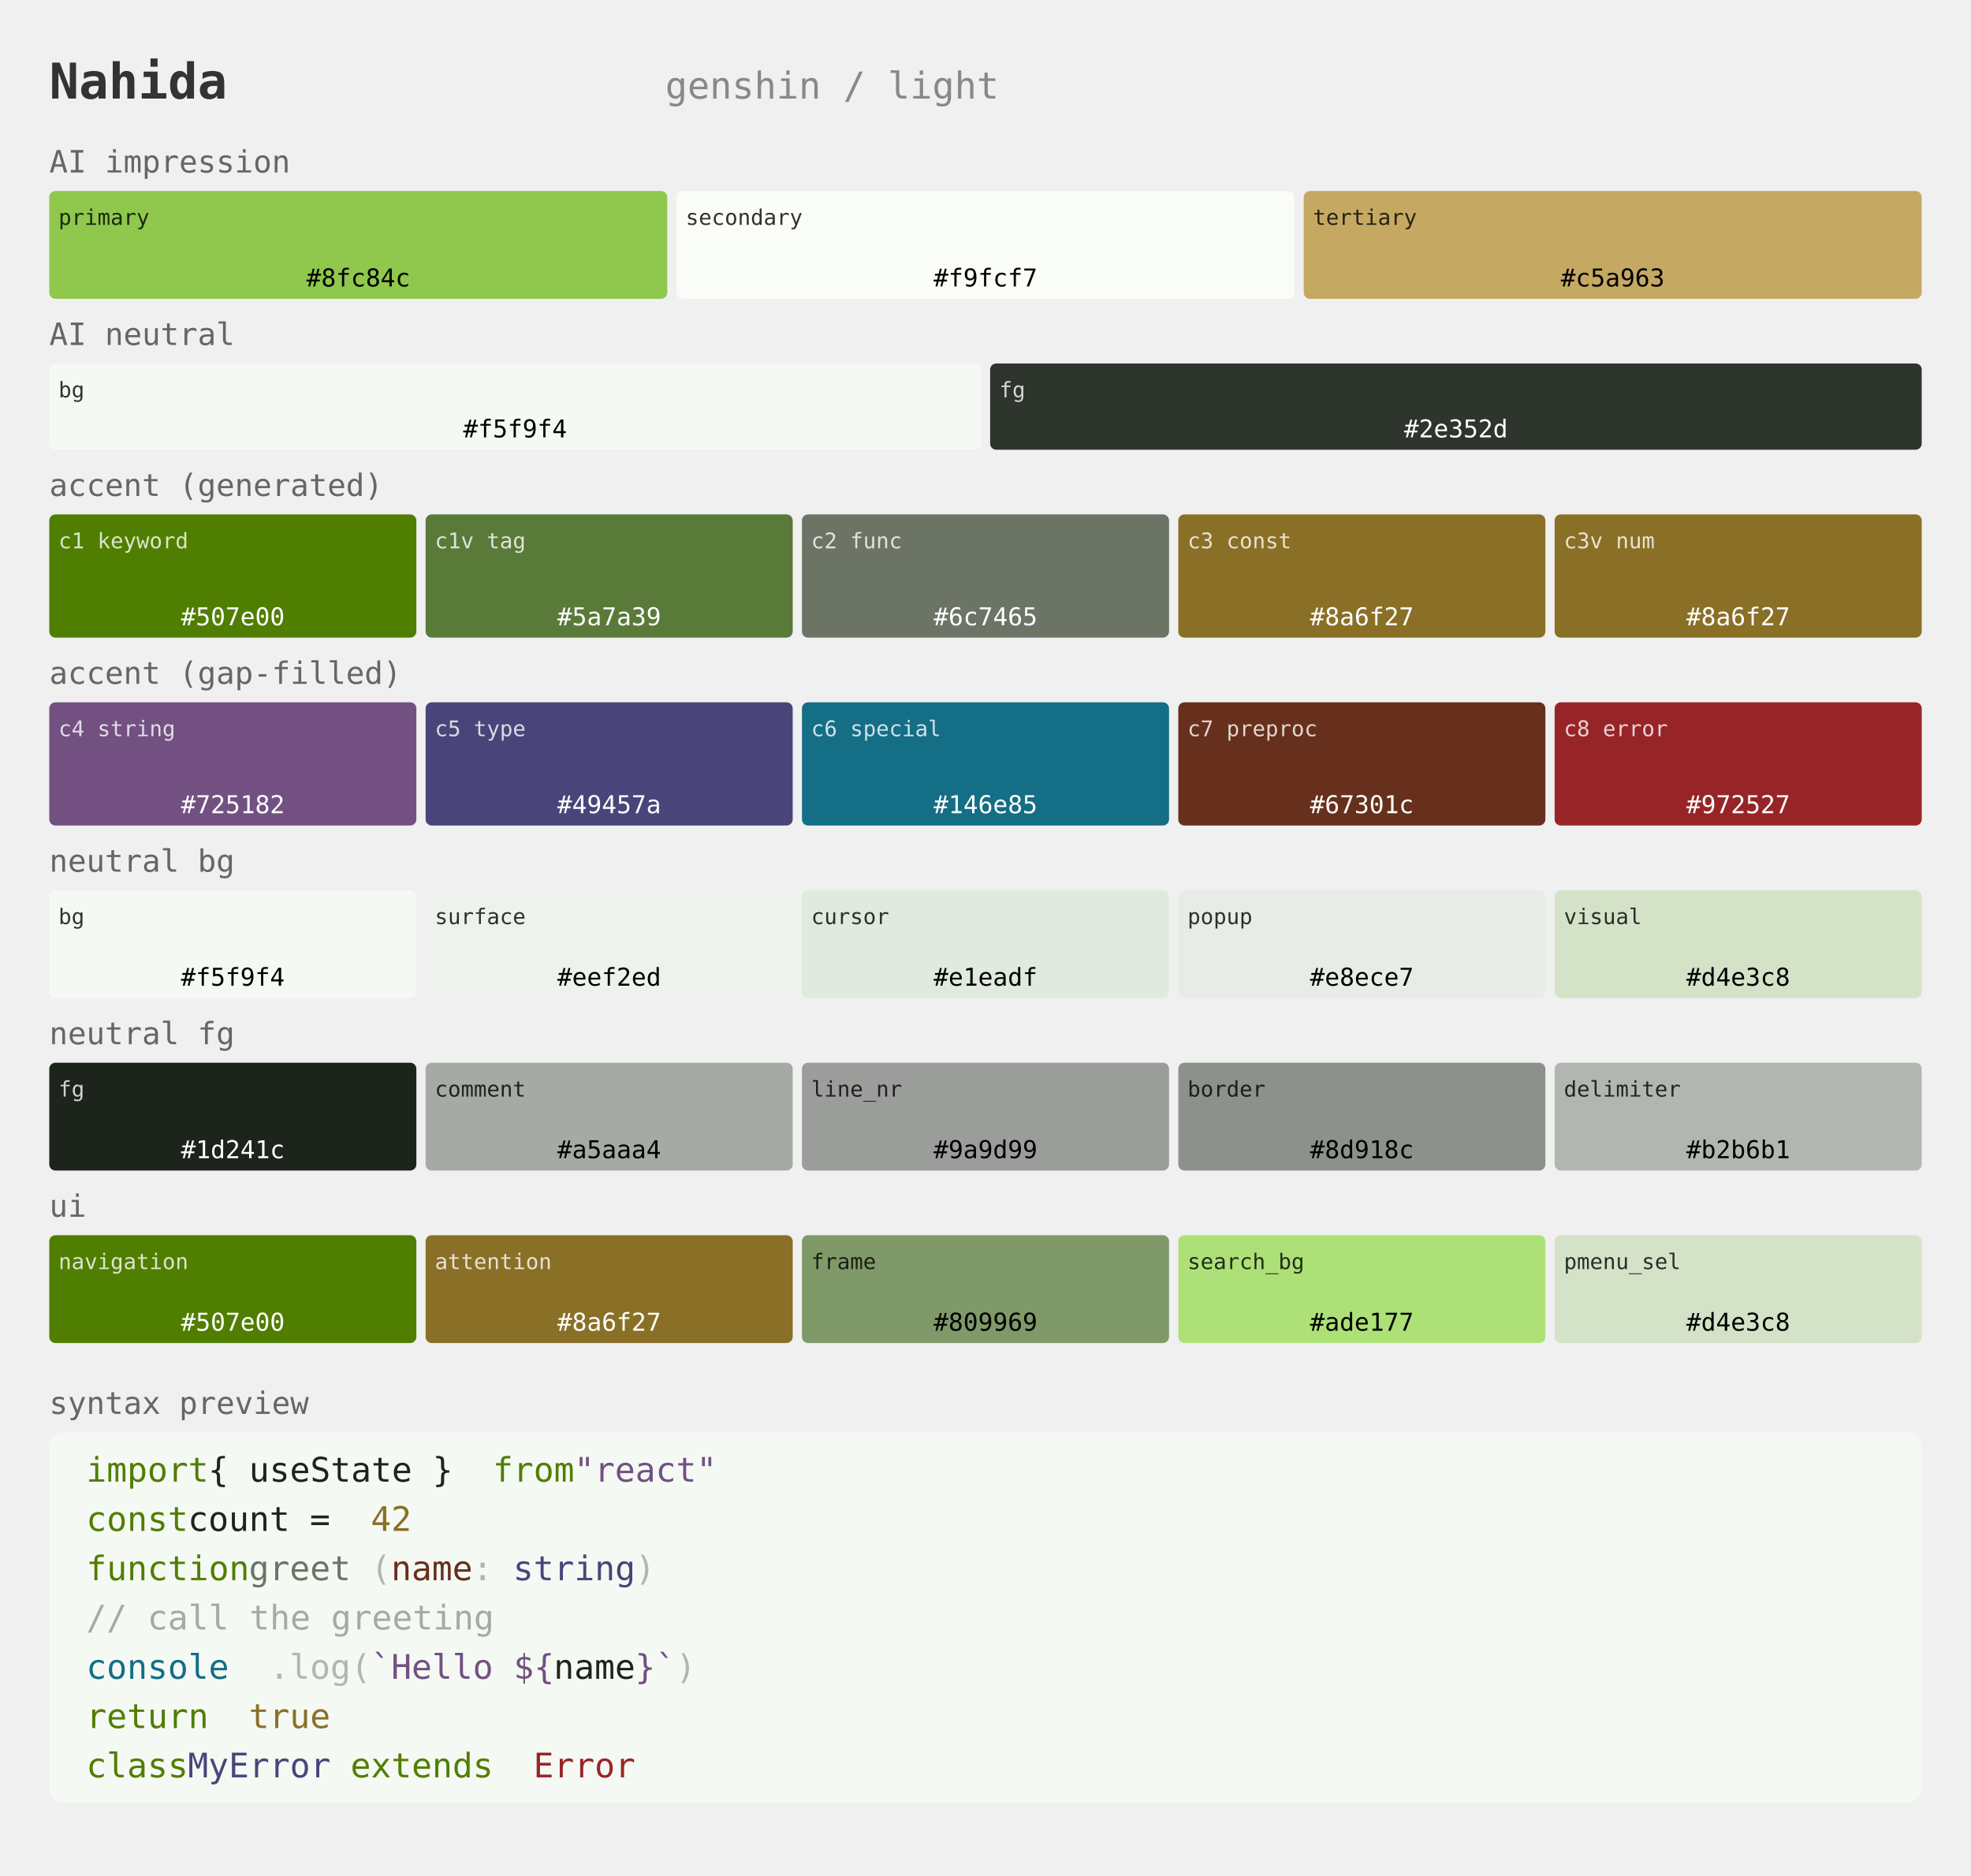
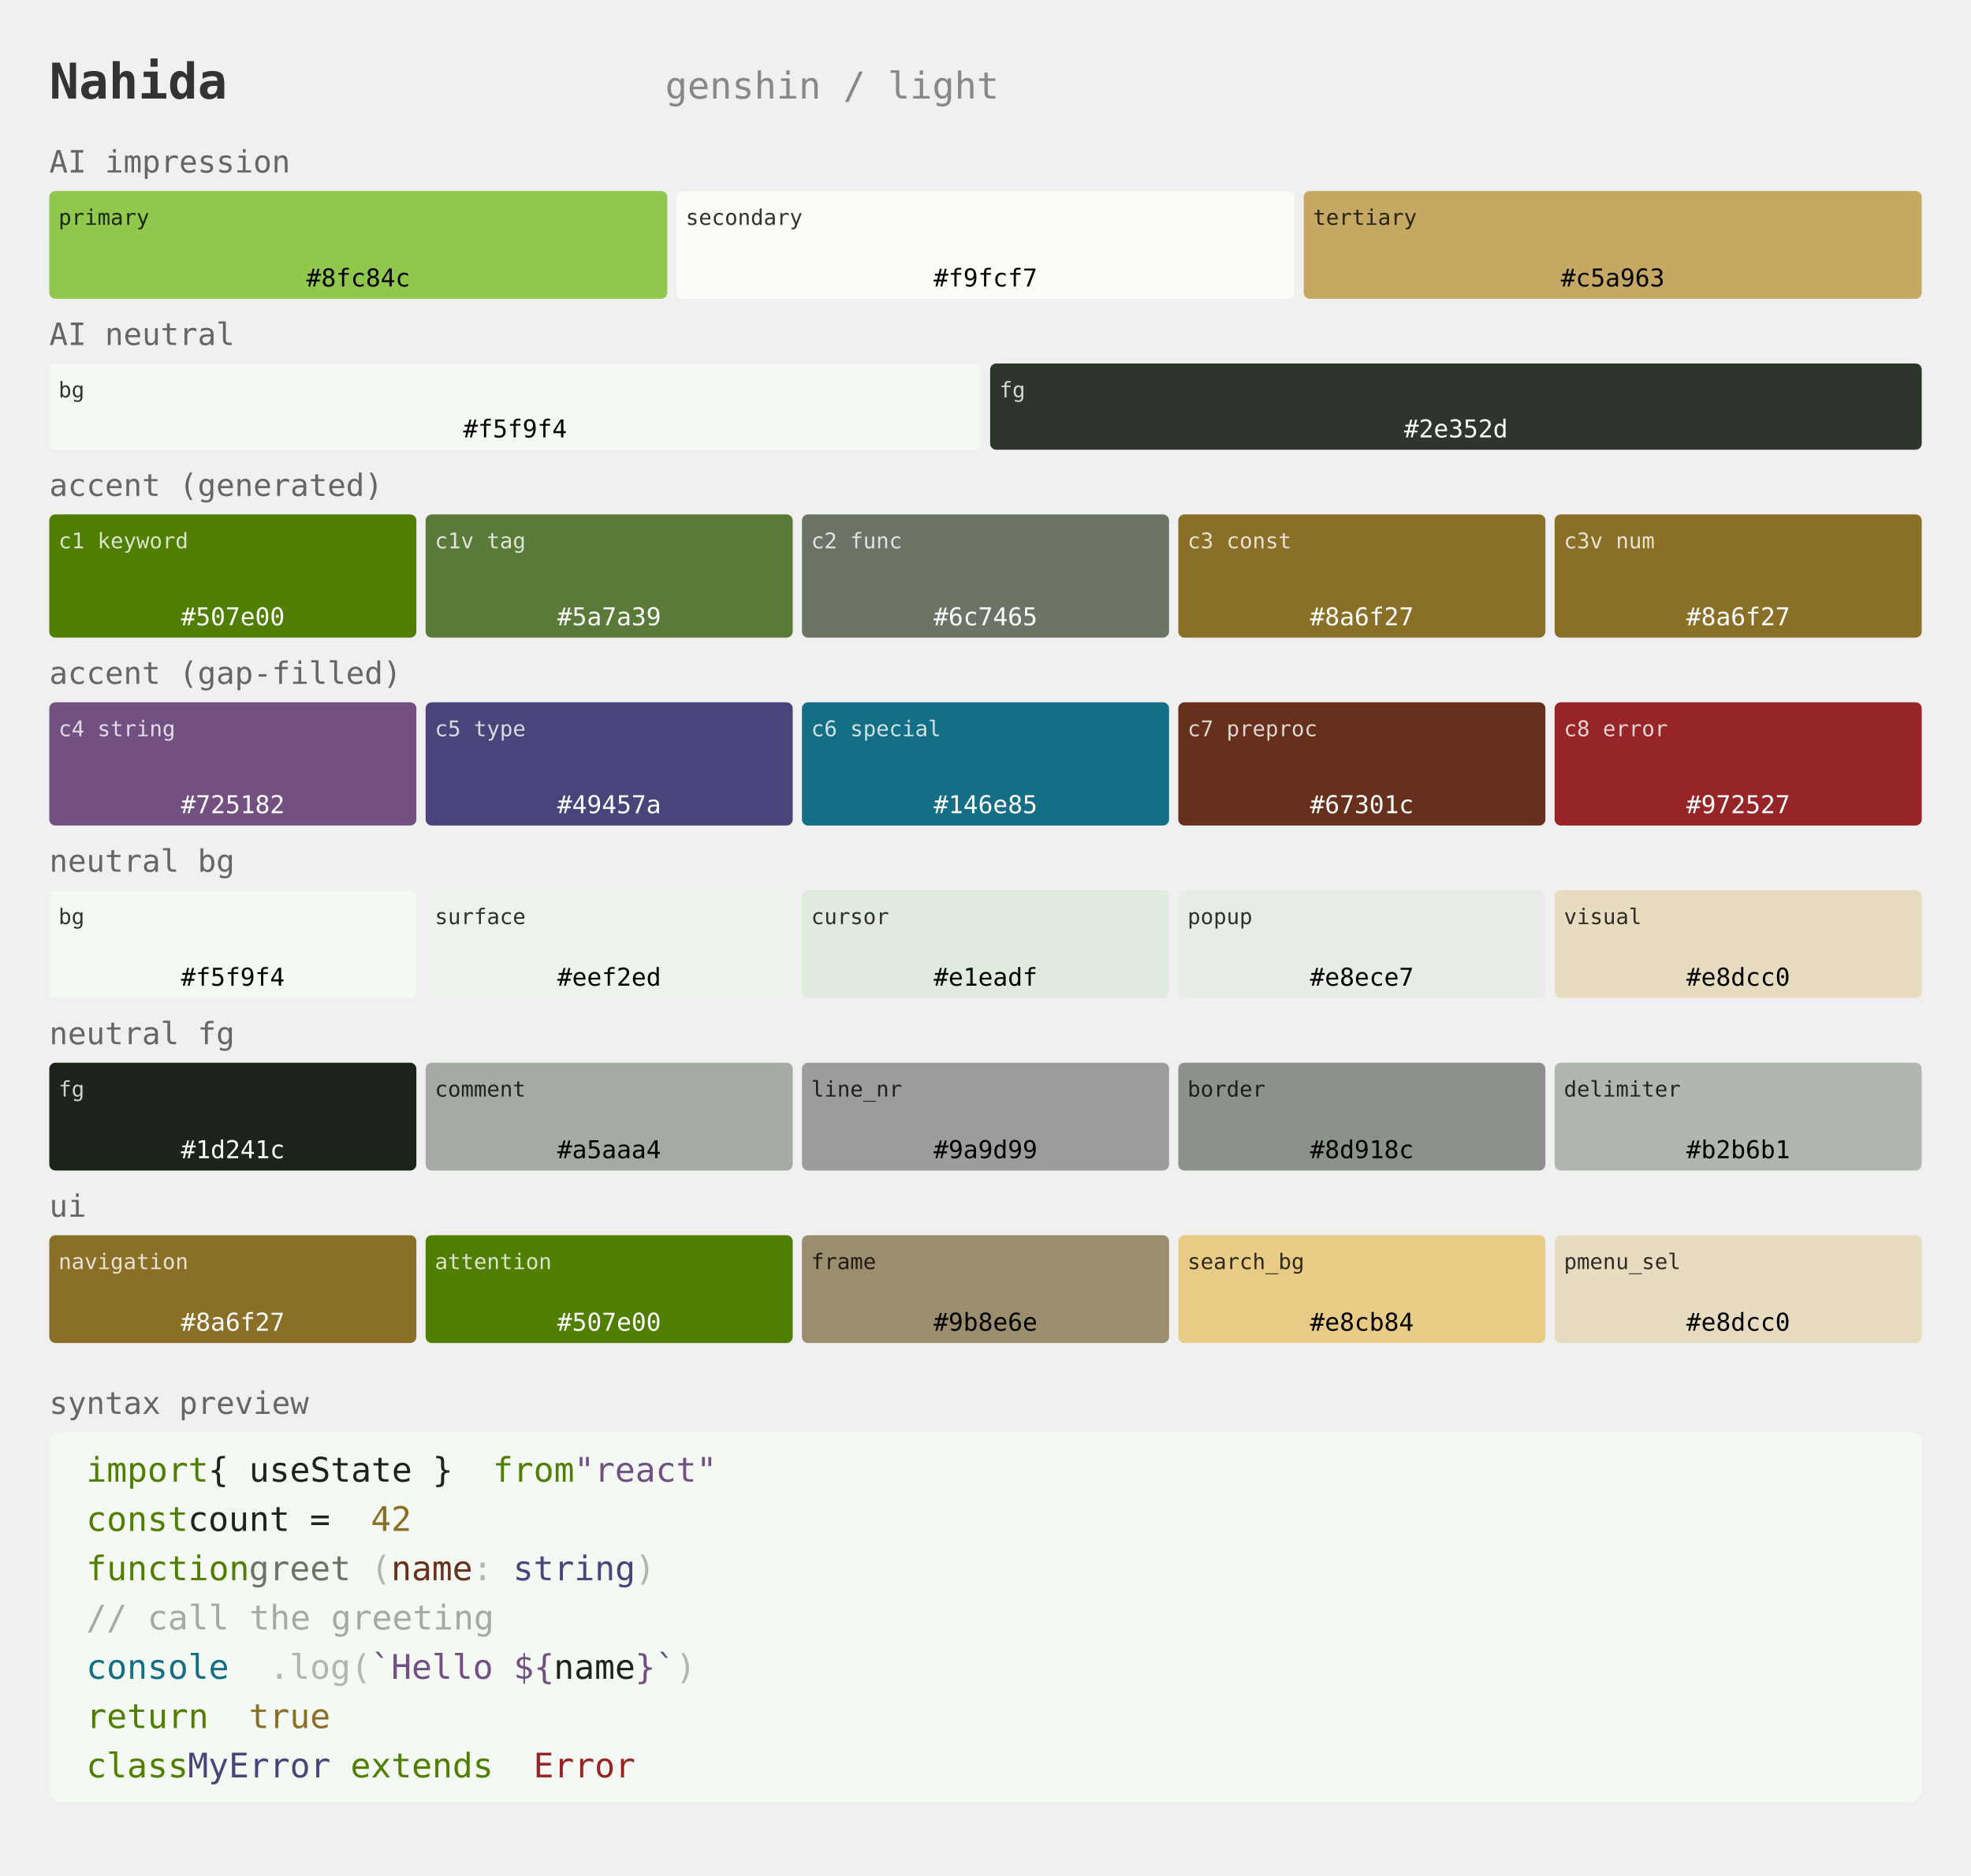
<svg xmlns="http://www.w3.org/2000/svg" width="640" height="609" style="background:#f5f5f5; font-family:ui-monospace,monospace;">
  <text x="16" y="32" fill="#333" font-size="16" font-weight="bold">Nahida</text>
  <text x="216" y="32" fill="#888" font-size="12">genshin / light</text>
  <text x="16" y="56" fill="#666" font-size="10">AI impression</text>
  <rect x="16" y="62" width="200.667" height="35" fill="#8fc84c" rx="2" />
  <text x="19" y="73" fill="#000000" font-size="7" opacity="0.8">primary</text>
  <text x="116.333" y="93" fill="#000000" font-size="8" text-anchor="middle">#8fc84c</text>
  <rect x="219.667" y="62" width="200.667" height="35" fill="#f9fcf7" rx="2" />
  <text x="222.667" y="73" fill="#000000" font-size="7" opacity="0.8">secondary</text>
  <text x="320" y="93" fill="#000000" font-size="8" text-anchor="middle">#f9fcf7</text>
  <rect x="423.333" y="62" width="200.667" height="35" fill="#c5a963" rx="2" />
  <text x="426.333" y="73" fill="#000000" font-size="7" opacity="0.8">tertiary</text>
  <text x="523.667" y="93" fill="#000000" font-size="8" text-anchor="middle">#c5a963</text>
  <text x="16" y="112" fill="#666" font-size="10">AI neutral</text>
  <rect x="16" y="118" width="302.5" height="28" fill="#f5f9f4" rx="2" />
  <text x="19" y="129" fill="#000000" font-size="7" opacity="0.8">bg</text>
  <text x="167.25" y="142" fill="#000000" font-size="8" text-anchor="middle">#f5f9f4</text>
  <rect x="321.5" y="118" width="302.5" height="28" fill="#2e352d" rx="2" />
  <text x="324.5" y="129" fill="#ffffff" font-size="7" opacity="0.8">fg</text>
  <text x="472.75" y="142" fill="#ffffff" font-size="8" text-anchor="middle">#2e352d</text>
  <text x="16" y="161" fill="#666" font-size="10">accent (generated)</text>
  <rect x="16" y="167" width="119.2" height="40" fill="#507e00" rx="2" />
  <text x="19" y="178" fill="#ffffff" font-size="7" opacity="0.8">c1 keyword</text>
  <text x="75.6" y="203" fill="#ffffff" font-size="8" text-anchor="middle">#507e00</text>
  <rect x="138.2" y="167" width="119.2" height="40" fill="#5a7a39" rx="2" />
  <text x="141.2" y="178" fill="#ffffff" font-size="7" opacity="0.8">c1v tag</text>
  <text x="197.8" y="203" fill="#ffffff" font-size="8" text-anchor="middle">#5a7a39</text>
  <rect x="260.4" y="167" width="119.2" height="40" fill="#6c7465" rx="2" />
  <text x="263.4" y="178" fill="#ffffff" font-size="7" opacity="0.8">c2 func</text>
  <text x="320" y="203" fill="#ffffff" font-size="8" text-anchor="middle">#6c7465</text>
  <rect x="382.6" y="167" width="119.2" height="40" fill="#8a6f27" rx="2" />
  <text x="385.6" y="178" fill="#ffffff" font-size="7" opacity="0.8">c3 const</text>
  <text x="442.2" y="203" fill="#ffffff" font-size="8" text-anchor="middle">#8a6f27</text>
  <rect x="504.8" y="167" width="119.2" height="40" fill="#8a6f27" rx="2" />
  <text x="507.8" y="178" fill="#ffffff" font-size="7" opacity="0.8">c3v num</text>
  <text x="564.4" y="203" fill="#ffffff" font-size="8" text-anchor="middle">#8a6f27</text>
  <text x="16" y="222" fill="#666" font-size="10">accent (gap-filled)</text>
  <rect x="16" y="228" width="119.2" height="40" fill="#725182" rx="2" />
  <text x="19" y="239" fill="#ffffff" font-size="7" opacity="0.8">c4 string</text>
  <text x="75.6" y="264" fill="#ffffff" font-size="8" text-anchor="middle">#725182</text>
  <rect x="138.2" y="228" width="119.2" height="40" fill="#49457a" rx="2" />
  <text x="141.2" y="239" fill="#ffffff" font-size="7" opacity="0.8">c5 type</text>
  <text x="197.8" y="264" fill="#ffffff" font-size="8" text-anchor="middle">#49457a</text>
  <rect x="260.4" y="228" width="119.2" height="40" fill="#146e85" rx="2" />
  <text x="263.4" y="239" fill="#ffffff" font-size="7" opacity="0.8">c6 special</text>
  <text x="320" y="264" fill="#ffffff" font-size="8" text-anchor="middle">#146e85</text>
  <rect x="382.6" y="228" width="119.2" height="40" fill="#67301c" rx="2" />
  <text x="385.6" y="239" fill="#ffffff" font-size="7" opacity="0.8">c7 preproc</text>
  <text x="442.2" y="264" fill="#ffffff" font-size="8" text-anchor="middle">#67301c</text>
  <rect x="504.8" y="228" width="119.2" height="40" fill="#972527" rx="2" />
  <text x="507.8" y="239" fill="#ffffff" font-size="7" opacity="0.8">c8 error</text>
  <text x="564.4" y="264" fill="#ffffff" font-size="8" text-anchor="middle">#972527</text>
  <text x="16" y="283" fill="#666" font-size="10">neutral bg</text>
  <rect x="16" y="289" width="119.2" height="35" fill="#f5f9f4" rx="2" />
  <text x="19" y="300" fill="#000000" font-size="7" opacity="0.8">bg</text>
  <text x="75.6" y="320" fill="#000000" font-size="8" text-anchor="middle">#f5f9f4</text>
  <rect x="138.2" y="289" width="119.2" height="35" fill="#eef2ed" rx="2" />
  <text x="141.2" y="300" fill="#000000" font-size="7" opacity="0.8">surface</text>
  <text x="197.8" y="320" fill="#000000" font-size="8" text-anchor="middle">#eef2ed</text>
  <rect x="260.4" y="289" width="119.2" height="35" fill="#e1eadf" rx="2" />
  <text x="263.4" y="300" fill="#000000" font-size="7" opacity="0.8">cursor</text>
  <text x="320" y="320" fill="#000000" font-size="8" text-anchor="middle">#e1eadf</text>
  <rect x="382.6" y="289" width="119.2" height="35" fill="#e8ece7" rx="2" />
  <text x="385.6" y="300" fill="#000000" font-size="7" opacity="0.8">popup</text>
  <text x="442.2" y="320" fill="#000000" font-size="8" text-anchor="middle">#e8ece7</text>
-   <rect x="504.8" y="289" width="119.2" height="35" fill="#d4e3c8" rx="2" />
+   <rect x="504.8" y="289" width="119.2" height="35" fill="#e8dcc0" rx="2" />
  <text x="507.8" y="300" fill="#000000" font-size="7" opacity="0.8">visual</text>
-   <text x="564.4" y="320" fill="#000000" font-size="8" text-anchor="middle">#d4e3c8</text>
+   <text x="564.4" y="320" fill="#000000" font-size="8" text-anchor="middle">#e8dcc0</text>
  <text x="16" y="339" fill="#666" font-size="10">neutral fg</text>
  <rect x="16" y="345" width="119.2" height="35" fill="#1d241c" rx="2" />
  <text x="19" y="356" fill="#ffffff" font-size="7" opacity="0.8">fg</text>
  <text x="75.6" y="376" fill="#ffffff" font-size="8" text-anchor="middle">#1d241c</text>
  <rect x="138.2" y="345" width="119.2" height="35" fill="#a5aaa4" rx="2" />
  <text x="141.2" y="356" fill="#000000" font-size="7" opacity="0.8">comment</text>
  <text x="197.8" y="376" fill="#000000" font-size="8" text-anchor="middle">#a5aaa4</text>
  <rect x="260.4" y="345" width="119.2" height="35" fill="#9a9d99" rx="2" />
  <text x="263.4" y="356" fill="#000000" font-size="7" opacity="0.8">line_nr</text>
  <text x="320" y="376" fill="#000000" font-size="8" text-anchor="middle">#9a9d99</text>
  <rect x="382.6" y="345" width="119.2" height="35" fill="#8d918c" rx="2" />
  <text x="385.6" y="356" fill="#000000" font-size="7" opacity="0.8">border</text>
  <text x="442.2" y="376" fill="#000000" font-size="8" text-anchor="middle">#8d918c</text>
  <rect x="504.8" y="345" width="119.2" height="35" fill="#b2b6b1" rx="2" />
  <text x="507.8" y="356" fill="#000000" font-size="7" opacity="0.8">delimiter</text>
  <text x="564.4" y="376" fill="#000000" font-size="8" text-anchor="middle">#b2b6b1</text>
  <text x="16" y="395" fill="#666" font-size="10">ui</text>
-   <rect x="16" y="401" width="119.2" height="35" fill="#507e00" rx="2" />
+   <rect x="16" y="401" width="119.2" height="35" fill="#8a6f27" rx="2" />
  <text x="19" y="412" fill="#ffffff" font-size="7" opacity="0.8">navigation</text>
-   <text x="75.6" y="432" fill="#ffffff" font-size="8" text-anchor="middle">#507e00</text>
-   <rect x="138.2" y="401" width="119.2" height="35" fill="#8a6f27" rx="2" />
+   <text x="75.6" y="432" fill="#ffffff" font-size="8" text-anchor="middle">#8a6f27</text>
+   <rect x="138.2" y="401" width="119.2" height="35" fill="#507e00" rx="2" />
  <text x="141.2" y="412" fill="#ffffff" font-size="7" opacity="0.8">attention</text>
-   <text x="197.8" y="432" fill="#ffffff" font-size="8" text-anchor="middle">#8a6f27</text>
-   <rect x="260.4" y="401" width="119.2" height="35" fill="#809969" rx="2" />
+   <text x="197.8" y="432" fill="#ffffff" font-size="8" text-anchor="middle">#507e00</text>
+   <rect x="260.4" y="401" width="119.2" height="35" fill="#9b8e6e" rx="2" />
  <text x="263.4" y="412" fill="#000000" font-size="7" opacity="0.8">frame</text>
-   <text x="320" y="432" fill="#000000" font-size="8" text-anchor="middle">#809969</text>
-   <rect x="382.6" y="401" width="119.2" height="35" fill="#ade177" rx="2" />
+   <text x="320" y="432" fill="#000000" font-size="8" text-anchor="middle">#9b8e6e</text>
+   <rect x="382.6" y="401" width="119.2" height="35" fill="#e8cb84" rx="2" />
  <text x="385.6" y="412" fill="#000000" font-size="7" opacity="0.8">search_bg</text>
-   <text x="442.2" y="432" fill="#000000" font-size="8" text-anchor="middle">#ade177</text>
-   <rect x="504.8" y="401" width="119.2" height="35" fill="#d4e3c8" rx="2" />
+   <text x="442.2" y="432" fill="#000000" font-size="8" text-anchor="middle">#e8cb84</text>
+   <rect x="504.8" y="401" width="119.2" height="35" fill="#e8dcc0" rx="2" />
  <text x="507.8" y="412" fill="#000000" font-size="7" opacity="0.8">pmenu_sel</text>
-   <text x="564.4" y="432" fill="#000000" font-size="8" text-anchor="middle">#d4e3c8</text>
+   <text x="564.4" y="432" fill="#000000" font-size="8" text-anchor="middle">#e8dcc0</text>
  <text x="16" y="459" fill="#666" font-size="10">syntax preview</text>
  <rect x="16" y="465" width="608" height="120" fill="#f5f9f4" rx="4" />
  <text x="28" y="481" fill="#507e00" font-size="11" font-family="monospace">import</text>
  <text x="67.6" y="481" fill="#1d241c" font-size="11" font-family="monospace"> { useState } </text>
  <text x="160" y="481" fill="#507e00" font-size="11" font-family="monospace">from</text>
  <text x="186.4" y="481" fill="#725182" font-size="11" font-family="monospace"> "react"</text>
  <text x="28" y="497" fill="#507e00" font-size="11" font-family="monospace">const</text>
  <text x="61" y="497" fill="#1d241c" font-size="11" font-family="monospace"> count</text>
  <text x="100.6" y="497" fill="#1d241c" font-size="11" font-family="monospace"> = </text>
  <text x="120.4" y="497" fill="#8a6f27" font-size="11" font-family="monospace">42</text>
  <text x="28" y="513" fill="#507e00" font-size="11" font-family="monospace">function</text>
  <text x="80.8" y="513" fill="#6c7465" font-size="11" font-family="monospace"> greet</text>
  <text x="120.4" y="513" fill="#b2b6b1" font-size="11" font-family="monospace">(</text>
  <text x="127" y="513" fill="#67301c" font-size="11" font-family="monospace">name</text>
  <text x="153.4" y="513" fill="#b2b6b1" font-size="11" font-family="monospace">: </text>
  <text x="166.6" y="513" fill="#49457a" font-size="11" font-family="monospace">string</text>
  <text x="206.2" y="513" fill="#b2b6b1" font-size="11" font-family="monospace">)</text>
  <text x="28" y="529" fill="#a5aaa4" font-size="11" font-family="monospace">  // call the greeting</text>
  <text x="28" y="545" fill="#146e85" font-size="11" font-family="monospace">  console</text>
  <text x="87.4" y="545" fill="#b2b6b1" font-size="11" font-family="monospace">.log(</text>
  <text x="120.4" y="545" fill="#725182" font-size="11" font-family="monospace">`Hello ${</text>
  <text x="179.8" y="545" fill="#1d241c" font-size="11" font-family="monospace">name</text>
  <text x="206.2" y="545" fill="#725182" font-size="11" font-family="monospace">}`</text>
  <text x="219.4" y="545" fill="#b2b6b1" font-size="11" font-family="monospace">)</text>
  <text x="28" y="561" fill="#507e00" font-size="11" font-family="monospace">  return</text>
  <text x="80.8" y="561" fill="#8a6f27" font-size="11" font-family="monospace"> true</text>
  <text x="28" y="577" fill="#507e00" font-size="11" font-family="monospace">class</text>
  <text x="61" y="577" fill="#49457a" font-size="11" font-family="monospace"> MyError</text>
  <text x="113.8" y="577" fill="#507e00" font-size="11" font-family="monospace"> extends </text>
  <text x="173.2" y="577" fill="#972527" font-size="11" font-family="monospace">Error</text>
</svg>
